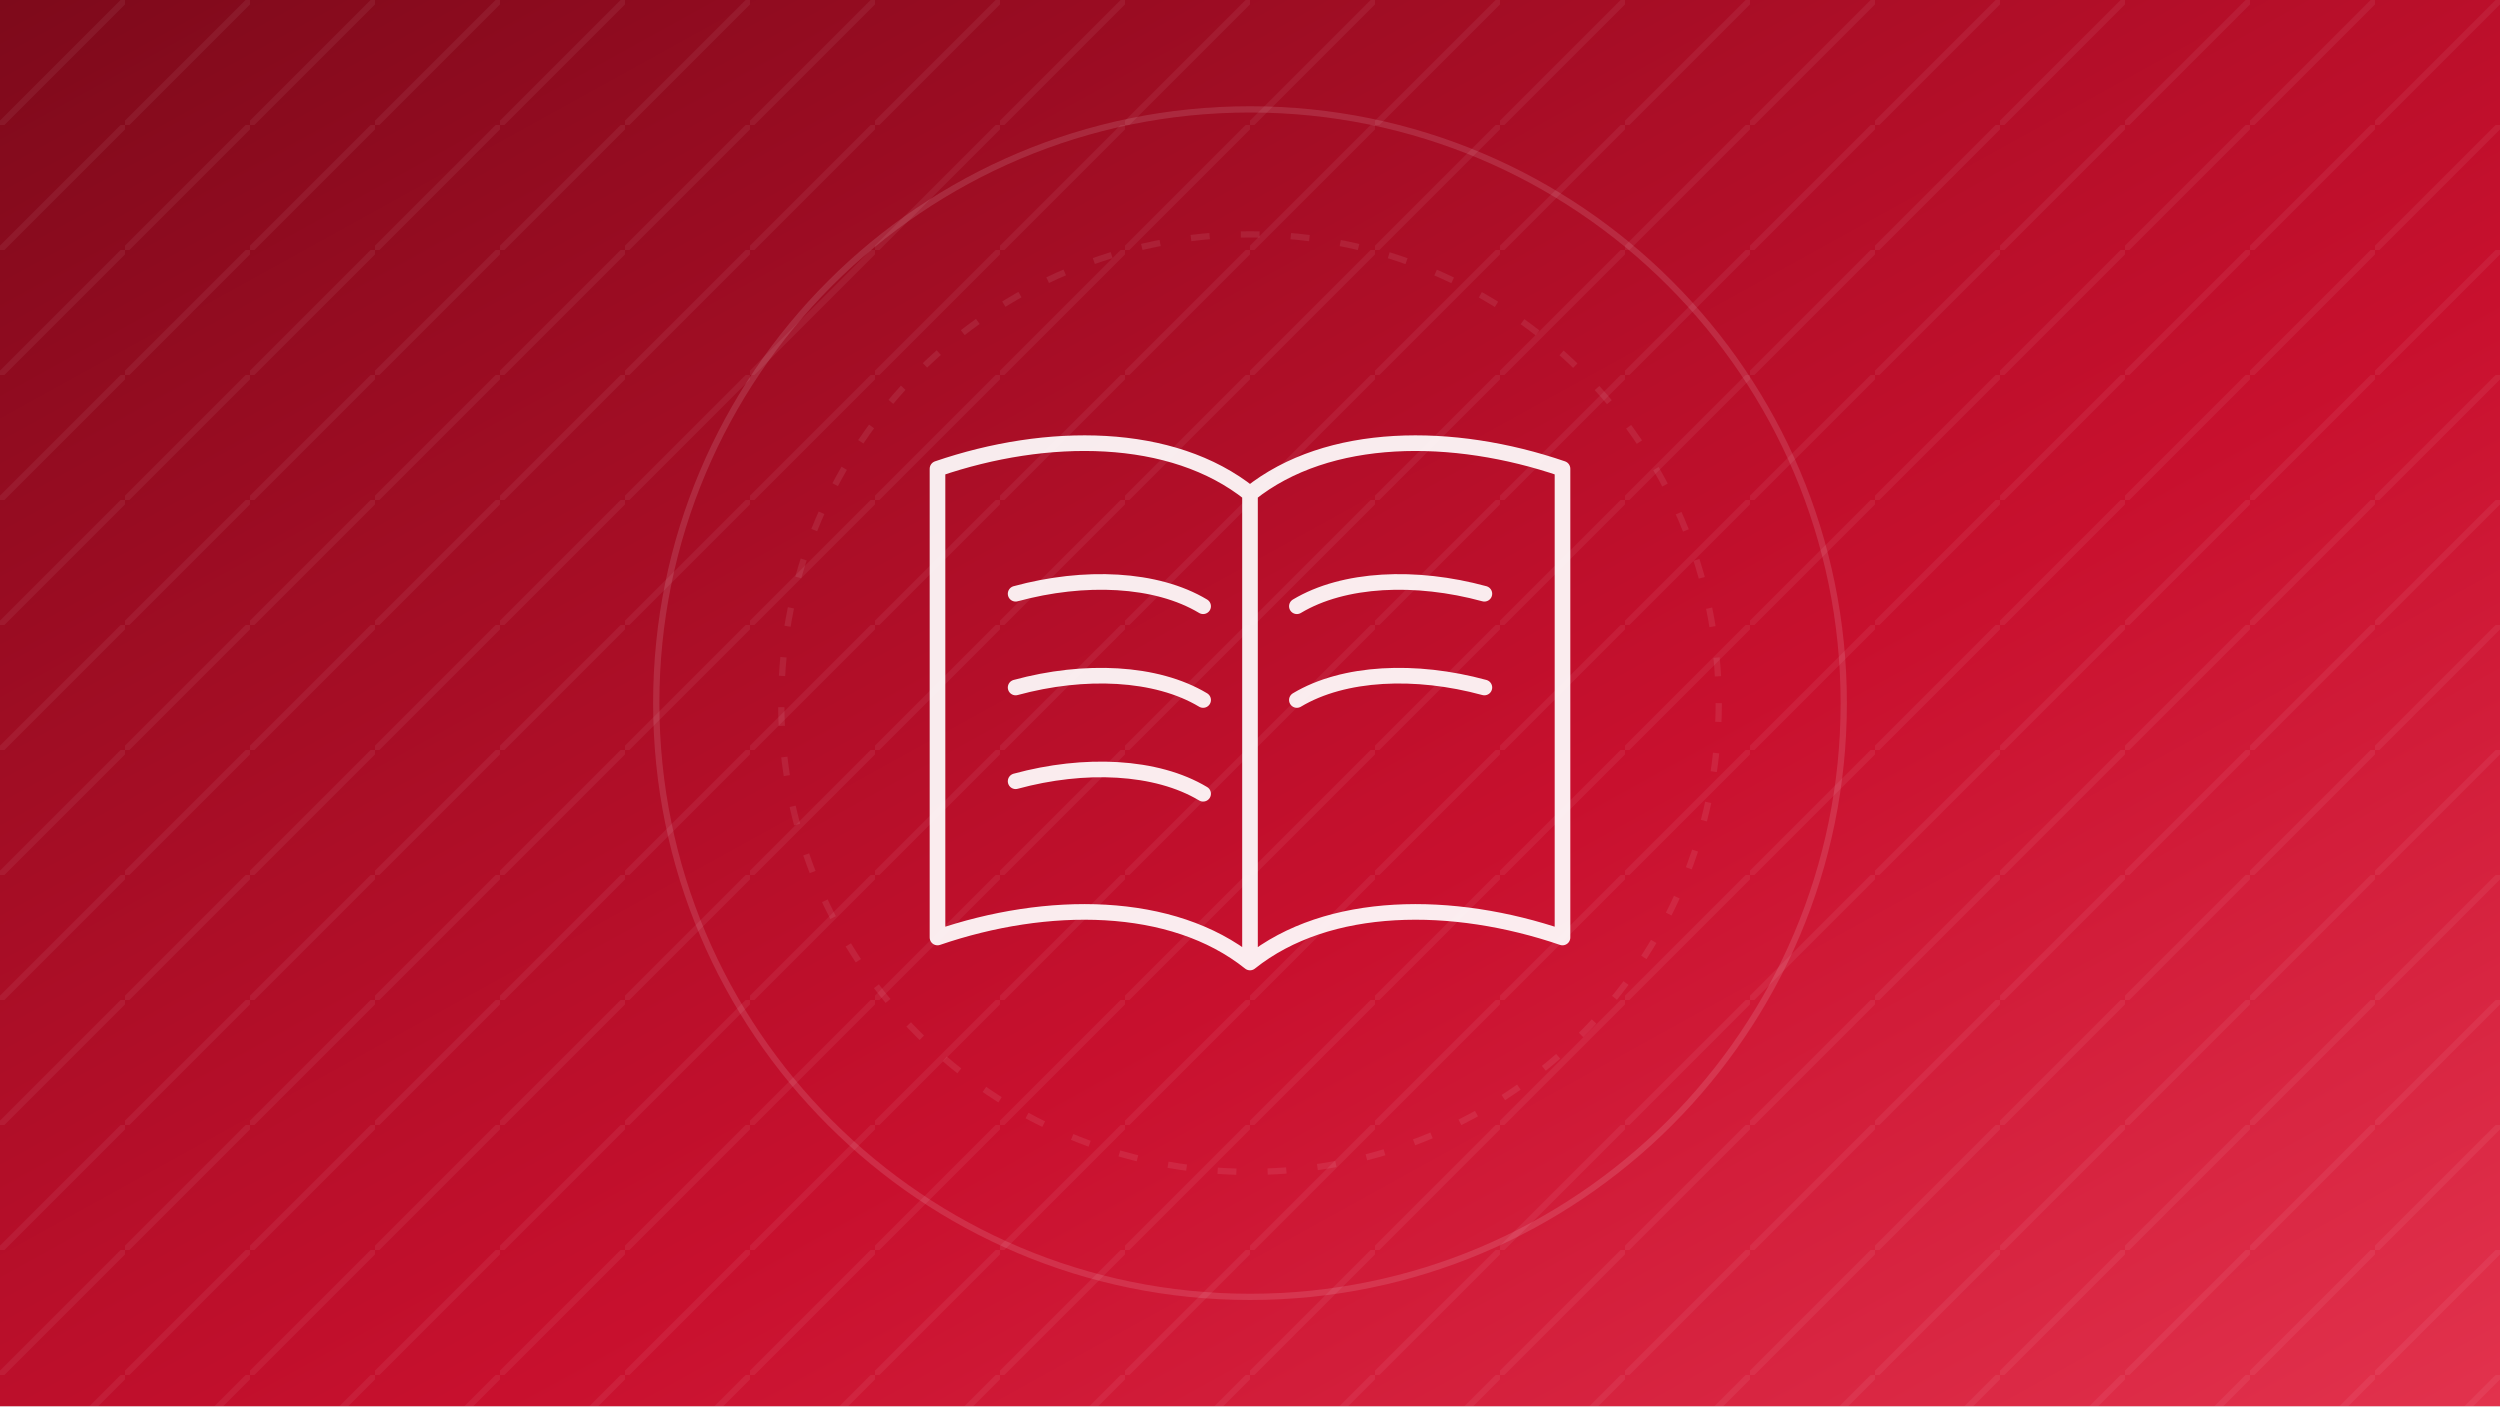
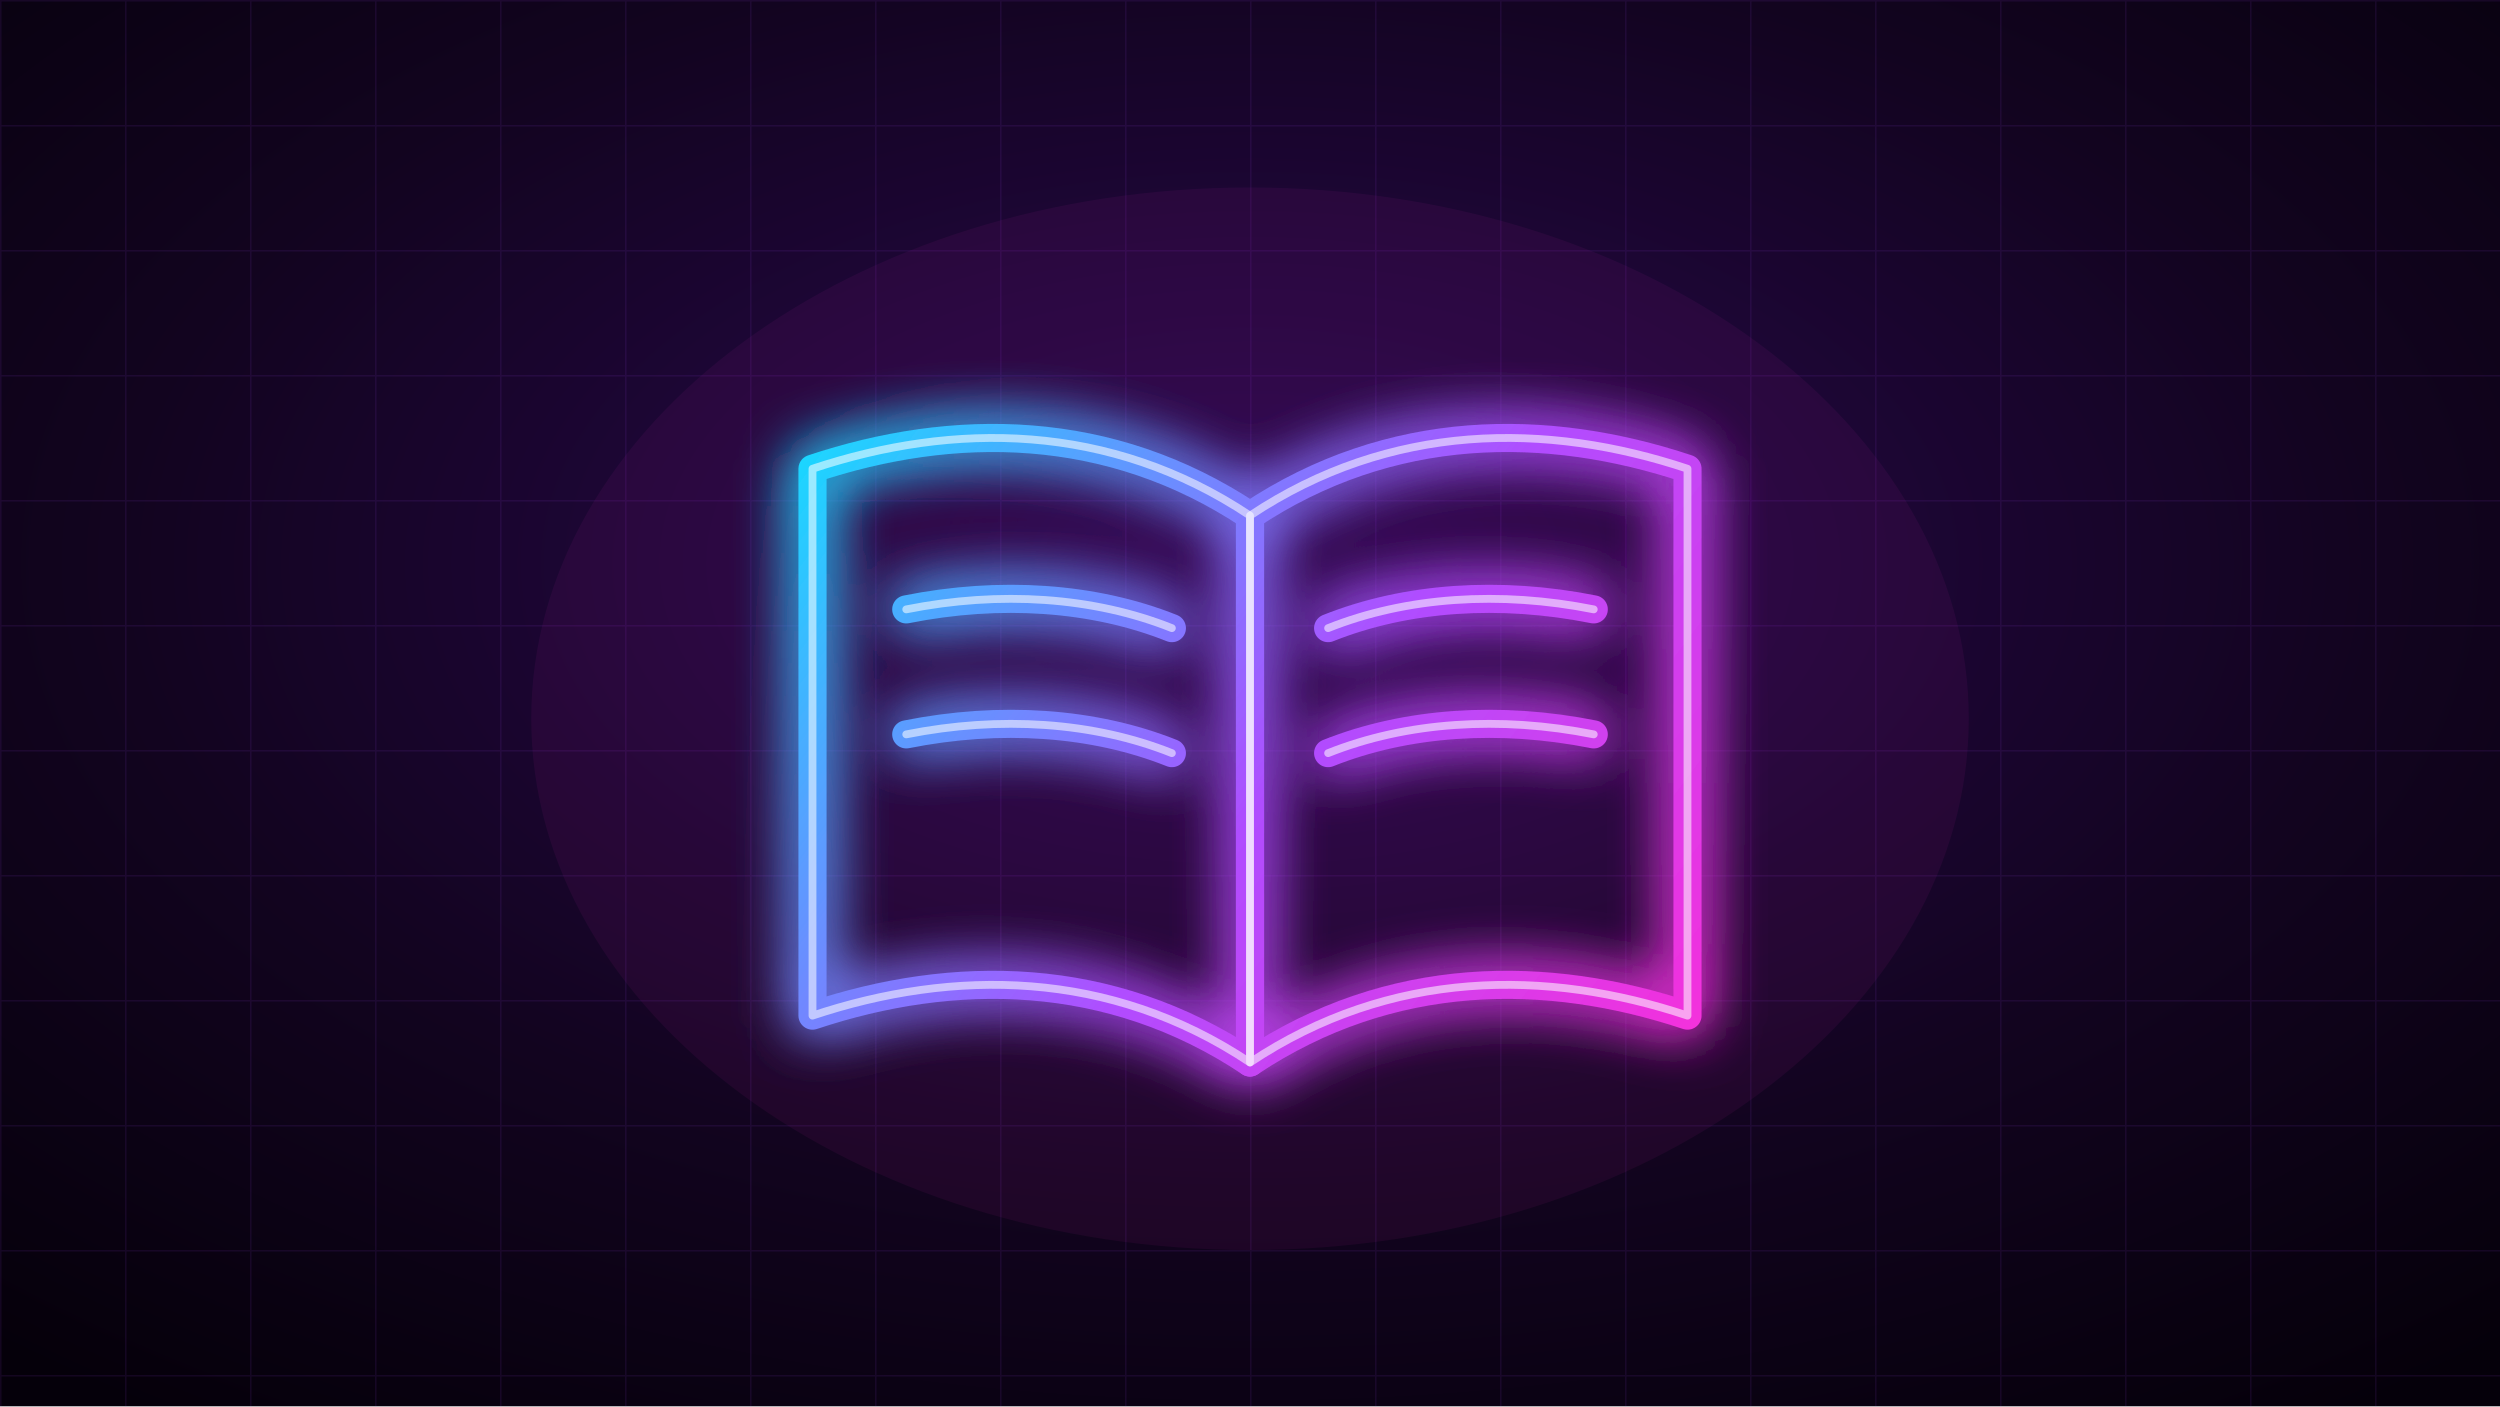
<svg xmlns="http://www.w3.org/2000/svg" viewBox="0 0 800 450" width="800" height="450">
  <defs>
-     <linearGradient id="g" x1="0" y1="0" x2="1" y2="1">
-       <stop offset="0" stop-color="#7e0a1b" />
-       <stop offset=".6" stop-color="#c8102e" />
-       <stop offset="1" stop-color="#e2324d" />
+     <radialGradient id="bg" cx="50%" cy="40%" r="75%">
+       <stop offset="0" stop-color="#2a0850" />
+       <stop offset=".6" stop-color="#12041f" />
+       <stop offset="1" stop-color="#05000a" />
+     </radialGradient>
+     <linearGradient id="ink" gradientUnits="userSpaceOnUse" x1="240" y1="110" x2="560" y2="350">
+       <stop offset="0" stop-color="#00f0ff" />
+       <stop offset=".55" stop-color="#b04dff" />
+       <stop offset="1" stop-color="#ff2bd6" />
    </linearGradient>
-     <pattern id="p" width="40" height="40" patternUnits="userSpaceOnUse">
-       <path d="M0 40L40 0" stroke="#fff" stroke-opacity=".06" stroke-width="2" />
+     <pattern id="grid" width="40" height="40" patternUnits="userSpaceOnUse">
+       <path d="M40 0H0V40" fill="none" stroke="#b04dff" stroke-opacity=".09" stroke-width="1" />
    </pattern>
+     <filter id="glow" x="-30%" y="-30%" width="160%" height="160%">
+       <feGaussianBlur stdDeviation="9" result="b" />
+       <feMerge>
+         <feMergeNode in="b" />
+         <feMergeNode in="b" />
+         <feMergeNode in="SourceGraphic" />
+       </feMerge>
+     </filter>
  </defs>
-   <rect width="800" height="450" fill="url(#g)" />
-   <rect width="800" height="450" fill="url(#p)" />
-   <circle cx="400" cy="225" r="190" fill="none" stroke="#fff" stroke-opacity=".12" stroke-width="2" />
-   <circle cx="400" cy="225" r="150" fill="none" stroke="#fff" stroke-opacity=".08" stroke-width="2" stroke-dasharray="6 10" />
-   <g fill="none" stroke="#fff" stroke-width="5" stroke-linecap="round" stroke-linejoin="round" stroke-opacity=".92">
-     <path d="M300 150c35-12 75-12 100 8v150c-25-20-65-20-100-8zM500 150c-35-12-75-12-100 8v150c25-20 65-20 100-8z" />
-     <path d="M325 190c22-6 45-5 60 4M325 220c22-6 45-5 60 4M325 250c22-6 45-5 60 4M415 194c15-9 38-10 60-4M415 224c15-9 38-10 60-4" />
+   <rect width="800" height="450" fill="url(#bg)" />
+   <rect width="800" height="450" fill="url(#grid)" />
+   <ellipse cx="400" cy="230" rx="230" ry="170" fill="#ff2bd6" fill-opacity=".06" />
+   <g fill="none" stroke="url(#ink)" stroke-width="9" stroke-linecap="round" stroke-linejoin="round" filter="url(#glow)">
+     <path d="M260 150c45-15 95-15 140 15v175c-45-30-95-30-140-15z" />
+     <path d="M540 150c-45-15-95-15-140 15v175c45-30 95-30 140-15z" />
+     <path d="M290 195c30-6 60-4 85 6M290 235c30-6 60-4 85 6M425 201c25-10 55-12 85-6M425 241c25-10 55-12 85-6" />
+   </g>
+   <g fill="none" stroke="#fff" stroke-opacity=".55" stroke-width="2.5" stroke-linecap="round" stroke-linejoin="round">
+     <path d="M260 150c45-15 95-15 140 15v175c-45-30-95-30-140-15z" />
+     <path d="M540 150c-45-15-95-15-140 15v175c45-30 95-30 140-15z" />
+     <path d="M290 195c30-6 60-4 85 6M290 235c30-6 60-4 85 6M425 201c25-10 55-12 85-6M425 241c25-10 55-12 85-6" />
  </g>
</svg>
